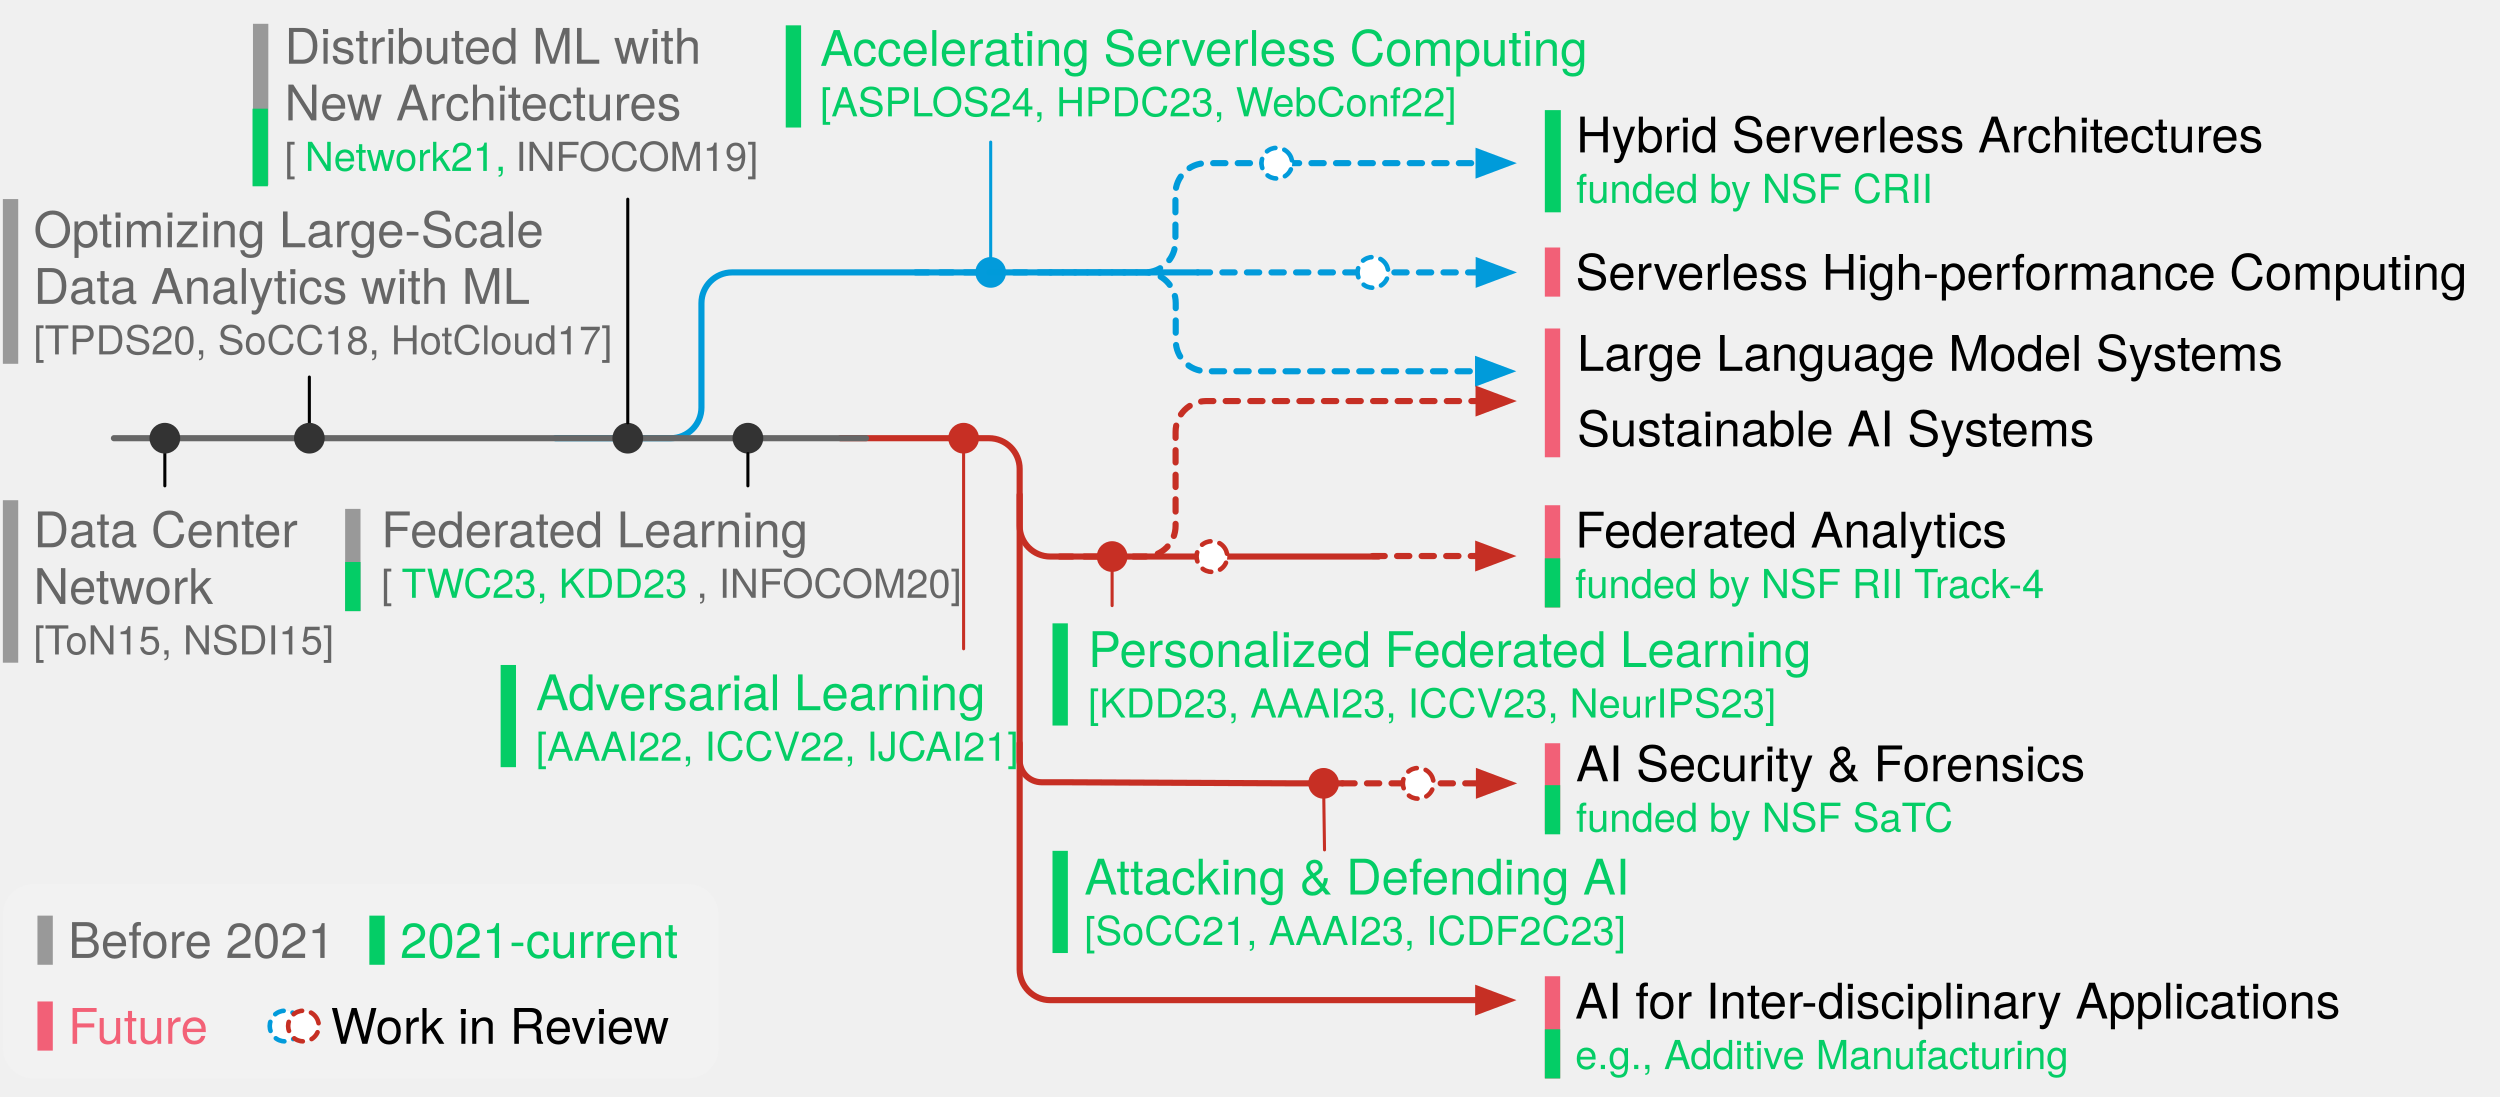
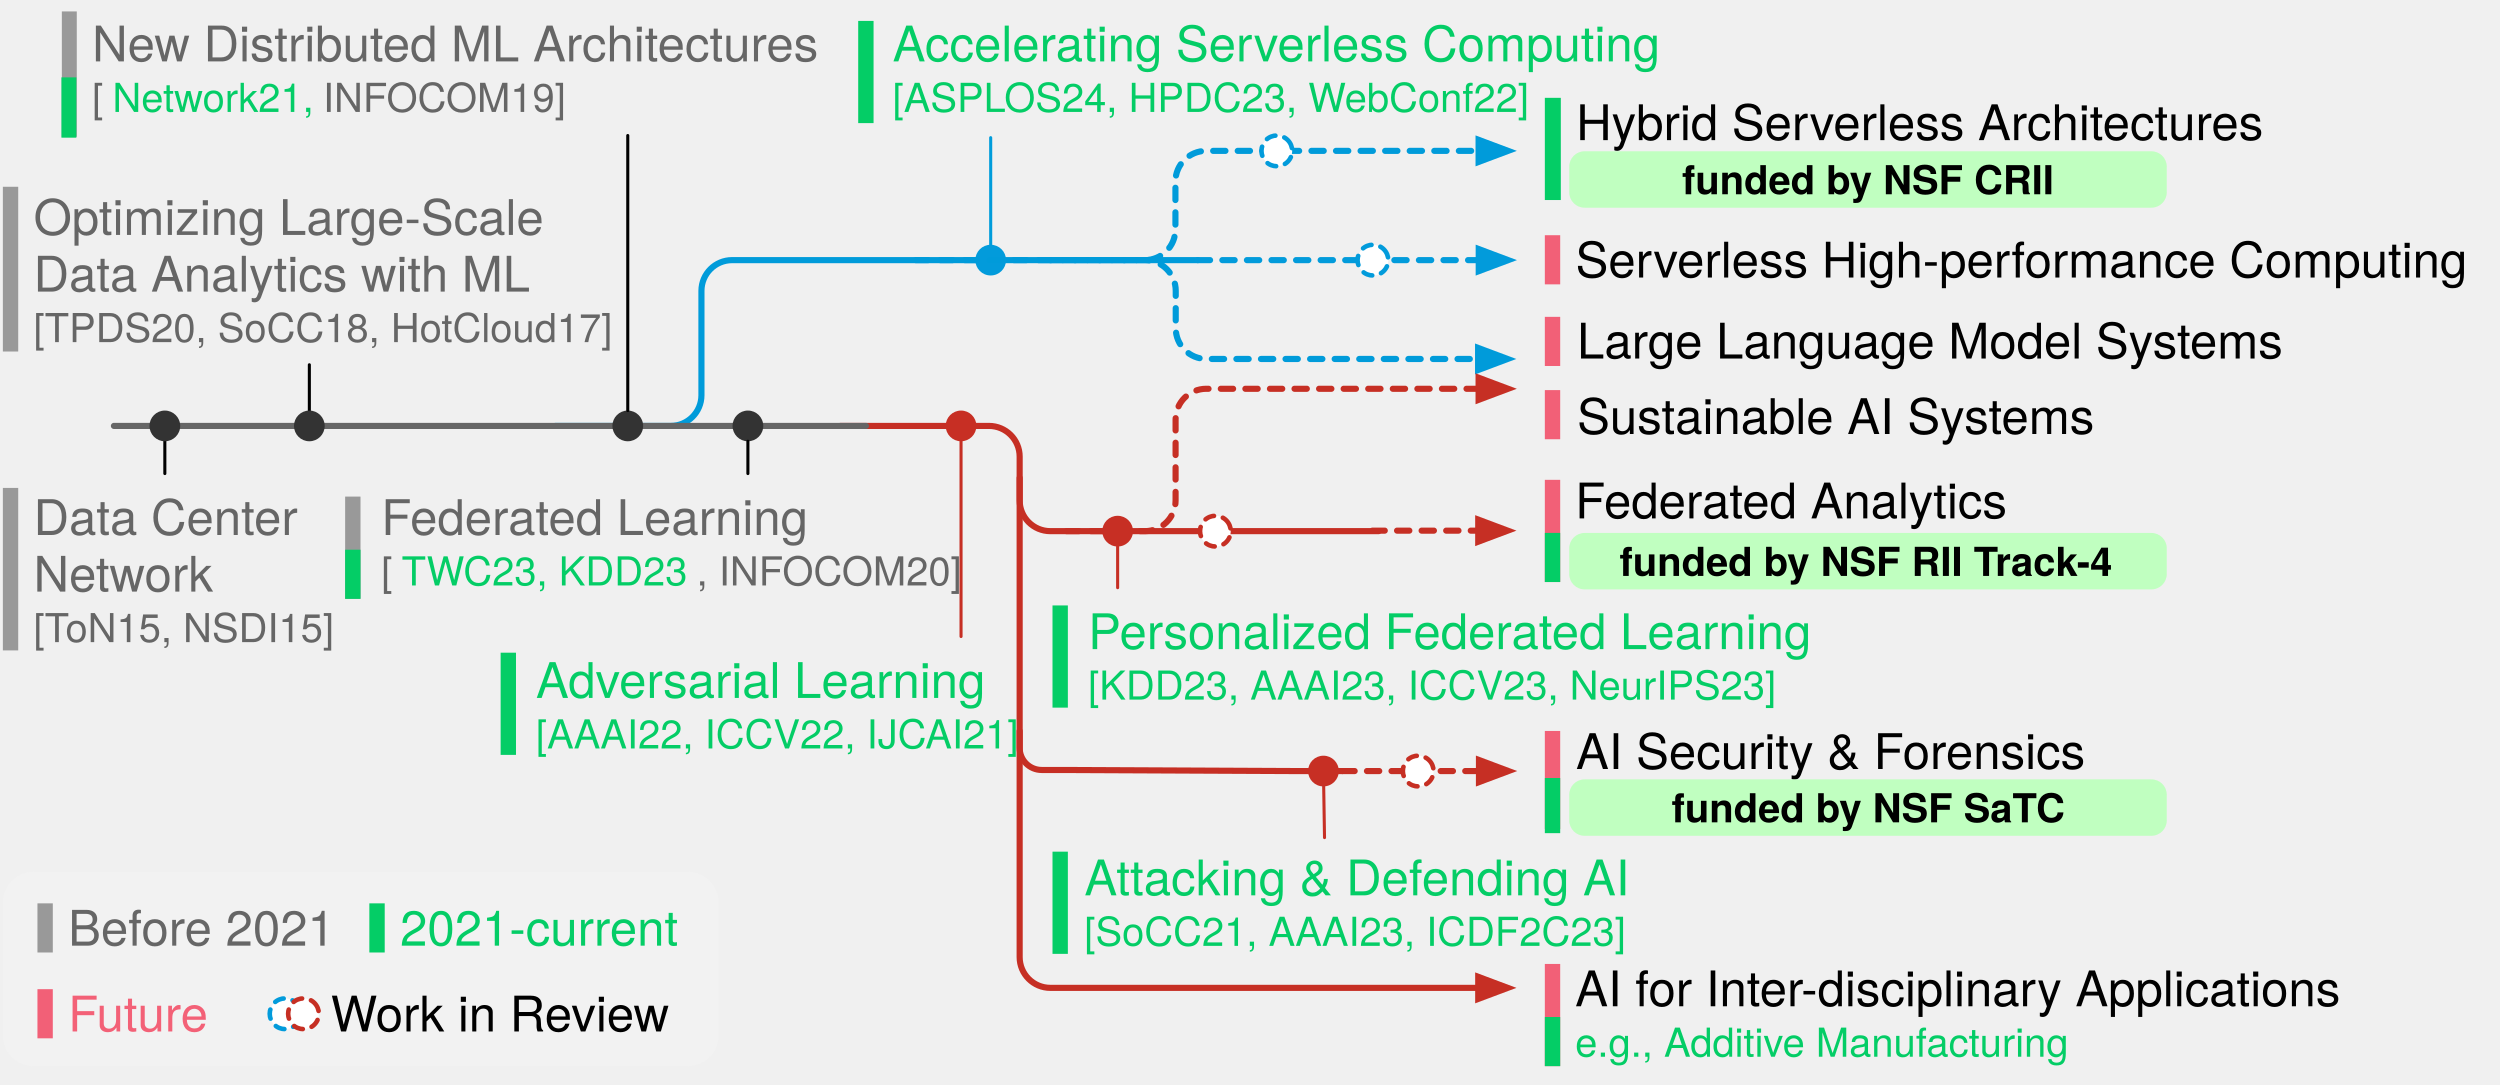
- <svg xmlns="http://www.w3.org/2000/svg" version="1.1" viewBox="98 331 814 357" width="814" height="357">
+ <svg xmlns="http://www.w3.org/2000/svg" version="1.1" viewBox="98 335 814 353" width="814" height="353">
  <defs>
    <marker orient="auto" overflow="visible" markerUnits="strokeWidth" id="FilledArrow_Marker" stroke-linejoin="miter" stroke-miterlimit="10" viewBox="-1 -3 7 6" markerWidth="7" markerHeight="6" color="#c62f24">
      <g>
        <path d="M 4.8 0 L 0 -1.8 L 0 1.8 Z" fill="currentColor" stroke="currentColor" stroke-width="1" />
      </g>
    </marker>
    <marker orient="auto" overflow="visible" markerUnits="strokeWidth" id="FilledArrow_Marker_2" stroke-linejoin="miter" stroke-miterlimit="10" viewBox="-1 -3 7 6" markerWidth="7" markerHeight="6" color="#009bda">
      <g>
        <path d="M 4.8 0 L 0 -1.8 L 0 1.8 Z" fill="currentColor" stroke="currentColor" stroke-width="1" />
      </g>
    </marker>
    <marker orient="auto" overflow="visible" markerUnits="strokeWidth" id="FilledArrow_Marker_3" stroke-linejoin="miter" stroke-miterlimit="10" viewBox="-1 -3 7 6" markerWidth="7" markerHeight="6" color="#c62f24">
      <g>
        <path d="M 4.8 0 L 0 -1.8 L 0 1.8 Z" fill="currentColor" stroke="currentColor" stroke-width="1" />
      </g>
    </marker>
    <marker orient="auto" overflow="visible" markerUnits="strokeWidth" id="FilledArrow_Marker_4" stroke-linejoin="miter" stroke-miterlimit="10" viewBox="-1 -3 7 6" markerWidth="7" markerHeight="6" color="#029bdb">
      <g>
        <path d="M 4.8 0 L 0 -1.8 L 0 1.8 Z" fill="currentColor" stroke="currentColor" stroke-width="1" />
      </g>
    </marker>
  </defs>
-   <g id="Canvas_1" stroke-opacity="1" stroke-dasharray="none" fill="none" fill-opacity="1" stroke="none">
+   <g id="Canvas_1" stroke-opacity="1" fill-opacity="1" stroke="none" stroke-dasharray="none" fill="none">
    <g id="Canvas_1_Layer_1">
      <g id="Line_8">
-         <path d="M 371.651 473.678 L 420 473.678 C 425.523 473.678 430 478.155 430 483.678 L 430 502.211 C 430 507.734 434.477 512.211 440 512.211 L 546.859 512.211" stroke="#c62f24" stroke-linecap="round" stroke-linejoin="round" stroke-width="2" />
+         <path d="M 371.651 473.678 L 420 473.678 C 425.523 473.678 430 478.155 430 483.678 L 430 497.942 C 430 503.465 434.477 507.942 440 507.942 L 546.859 507.942" stroke="#c62f24" stroke-linecap="round" stroke-linejoin="round" stroke-width="2" />
      </g>
      <g id="Line_17">
        <line x1="198.724" y1="453.764" x2="198.724" y2="468.678" stroke="black" stroke-linecap="round" stroke-linejoin="round" stroke-width="1" />
      </g>
      <g id="Line_19">
        <path d="M 151.672 489.191 L 151.672 488.678 L 151.672 478.678" stroke="black" stroke-linecap="round" stroke-linejoin="round" stroke-width="1" />
      </g>
      <g id="Line_7">
        <path d="M 278.862 473.678 L 316.389 473.678 C 321.912 473.678 326.389 469.201 326.389 463.678 L 326.389 429.695 C 326.389 424.172 330.866 419.695 336.389 419.695 L 488 419.695" stroke="#009bda" stroke-linecap="round" stroke-linejoin="round" stroke-width="2" />
      </g>
      <g id="Graphic_10">
        <circle cx="420.567" cy="419.695" r="5" fill="#029bdb" />
      </g>
      <g id="Line_3">
        <line x1="135.095" y1="473.678" x2="379.948" y2="473.678" stroke="#666" stroke-linecap="round" stroke-linejoin="miter" stroke-width="2" />
      </g>
      <g id="Graphic_4">
        <circle cx="151.672" cy="473.678" r="5" fill="#333" />
      </g>
      <g id="Graphic_5">
        <circle cx="198.724" cy="473.678" r="5" fill="#333" />
      </g>
      <g id="Graphic_6">
        <circle cx="302.401" cy="473.678" r="5" fill="#333" />
      </g>
      <g id="Line_24">
-         <line x1="302.401" y1="395.855" x2="302.401" y2="468.678" stroke="black" stroke-linecap="round" stroke-linejoin="round" stroke-width="1" />
+         <line x1="302.401" y1="379.124" x2="302.401" y2="468.678" stroke="black" stroke-linecap="round" stroke-linejoin="round" stroke-width="1" />
      </g>
      <g id="Graphic_26">
        <circle cx="341.516" cy="473.678" r="5" fill="#333" />
      </g>
      <g id="Line_28">
        <line x1="341.516" y1="478.678" x2="341.516" y2="489.191" stroke="black" stroke-linecap="round" stroke-linejoin="round" stroke-width="1" />
      </g>
      <g id="Line_40">
-         <path d="M 430 492.109 L 430 578.518 C 430 582.486 433.217 585.703 437.185 585.703 L 444.347 585.703 C 444.363 585.703 444.378 585.703 444.394 585.703 L 519.056 586.054 C 519.071 586.054 519.087 586.054 519.102 586.054 L 535.079 586.054" stroke="#c62f24" stroke-linecap="round" stroke-linejoin="round" stroke-width="2" />
+         <path d="M 430 490.599 L 430 578.518 C 430 582.486 433.217 585.703 437.185 585.703 L 444.347 585.703 C 444.363 585.703 444.378 585.703 444.394 585.703 L 519.056 586.054 C 519.071 586.054 519.087 586.054 519.102 586.054 L 535.079 586.054" stroke="#c62f24" stroke-linecap="round" stroke-linejoin="round" stroke-width="2" />
      </g>
      <g id="Graphic_37">
-         <circle cx="528.959" cy="586.054" r="5" fill="#c72f24" />
+         <circle cx="528.912" cy="586.054" r="5" fill="#c72f24" />
      </g>
      <g id="Line_44">
        <line x1="535.079" y1="586.054" x2="579.554" y2="586.054" marker-end="url(#FilledArrow_Marker)" stroke="#c62f24" stroke-linecap="round" stroke-linejoin="round" stroke-dasharray="4.0,4.0" stroke-width="2" />
      </g>
      <g id="Line_51">
-         <line x1="529.029" y1="591.054" x2="529.263" y2="607.721" stroke="#c62f24" stroke-linecap="round" stroke-linejoin="round" stroke-width="1" />
+         <line x1="528.993" y1="591.053" x2="529.263" y2="607.721" stroke="#c62f24" stroke-linecap="round" stroke-linejoin="round" stroke-width="1" />
      </g>
      <g id="Line_53">
        <path d="M 396.163 419.695 L 470.818 419.695 C 476.341 419.695 480.818 424.172 480.818 429.695 L 480.818 441.88 C 480.818 447.403 485.296 451.88 490.818 451.88 L 579.267 451.88" marker-end="url(#FilledArrow_Marker_2)" stroke="#009bda" stroke-linecap="round" stroke-linejoin="round" stroke-dasharray="4.0,4.0" stroke-width="2" />
      </g>
      <g id="Line_54">
-         <line x1="544.879" y1="512.044" x2="579.312" y2="512.044" marker-end="url(#FilledArrow_Marker)" stroke="#c62f24" stroke-linecap="round" stroke-linejoin="round" stroke-dasharray="4.0,4.0" stroke-width="2" />
+         <line x1="544.879" y1="507.776" x2="579.312" y2="507.776" marker-end="url(#FilledArrow_Marker)" stroke="#c62f24" stroke-linecap="round" stroke-linejoin="round" stroke-dasharray="4.0,4.0" stroke-width="2" />
      </g>
      <g id="Group_145">
        <g id="Graphic_13">
          <text transform="translate(108.9312 396.5038)" fill="#666">
            <tspan font-family="Helvetica Neue" font-size="16" fill="#666" x="0" y="15">Optimizing Large-Scale </tspan>
            <tspan font-family="Helvetica Neue" font-size="16" fill="#666" x="0" y="33.448">Data Analytics with ML </tspan>
            <tspan font-family="Helvetica Neue" font-size="13" fill="#666" x="0" y="49.896">[TPDS20, SoCC18, HotCloud17]</tspan>
          </text>
        </g>
        <g id="Graphic_56">
          <rect x="98.931" y="395.813" width="5" height="53.642" fill="#999" />
        </g>
      </g>
      <g id="Graphic_11">
        <text transform="translate(108.9312 494.1906)" fill="#666">
          <tspan font-family="Helvetica Neue" font-size="16" fill="#666" x="0" y="15">Data Center </tspan>
          <tspan font-family="Helvetica Neue" font-size="16" fill="#666" x="0" y="33.448">Network </tspan>
          <tspan font-family="Helvetica Neue" font-size="13" fill="#666" x="0" y="49.896">[ToN15, NSDI15]</tspan>
        </text>
      </g>
      <g id="Graphic_57">
        <rect x="98.931" y="493.868" width="5" height="52.904" fill="#999" />
      </g>
      <g id="Group_149">
        <g id="Graphic_23">
-           <text transform="translate(365.0432 337.4378)" fill="#04cd66">
+           <text transform="translate(388.6376 340)" fill="#04cd66">
            <tspan font-family="Helvetica Neue" font-size="16" fill="#04cd66" x="0" y="15">Accelerating Serverless Computing </tspan>
            <tspan font-family="Helvetica Neue" font-size="13" fill="#04cd66" x="0" y="31.448">[ASPLOS24, HPDC23, WebConf22]</tspan>
          </text>
        </g>
        <g id="Graphic_63">
-           <rect x="353.837" y="339.248" width="5" height="33.276" fill="#04cd66" />
+           <rect x="377.431" y="341.81" width="5" height="33.276" fill="#04cd66" />
        </g>
      </g>
      <g id="Graphic_29">
-         <text transform="translate(451.0731 607.2568)" fill="#04cd66">
+         <text transform="translate(451.0731 611.5251)" fill="#04cd66">
          <tspan font-family="Helvetica Neue" font-size="16" fill="#04cd66" x="0" y="15">Attacking &amp; Defending AI</tspan>
          <tspan font-family="Helvetica Neue" font-size="13" fill="#04cd66" y="15"> </tspan>
          <tspan font-family="Helvetica Neue" font-size="13" fill="#04cd66" x="0" y="31.448">[SoCC21, AAAI23, ICDF2C23]</tspan>
        </text>
      </g>
      <g id="Graphic_64">
-         <rect x="440.694" y="608.031" width="5" height="33.276" fill="#04cd66" />
+         <rect x="440.694" y="612.3" width="5" height="33.276" fill="#04cd66" />
      </g>
      <g id="Graphic_42">
-         <text transform="translate(452.3088 533.1846)" fill="#04cd66">
+         <text transform="translate(452.3088 531.3553)" fill="#04cd66">
          <tspan font-family="Helvetica Neue" font-size="16" fill="#04cd66" x="0" y="15">Personalized Federated Learning </tspan>
          <tspan font-family="Helvetica Neue" font-size="13" fill="#04cd66" x="0" y="31.448">[KDD23, AAAI23, ICCV23, NeurIPS23]</tspan>
        </text>
      </g>
      <g id="Graphic_66">
-         <rect x="440.694" y="533.959" width="5" height="33.276" fill="#04cd66" />
+         <rect x="440.694" y="532.13" width="5" height="33.276" fill="#04cd66" />
      </g>
      <g id="Line_68">
-         <line x1="460.104" y1="517.211" x2="460.104" y2="528.185" stroke="#c62f24" stroke-linecap="round" stroke-linejoin="round" stroke-width="1" />
+         <line x1="461.902" y1="512.942" x2="461.902" y2="526.355" stroke="#c62f24" stroke-linecap="round" stroke-linejoin="round" stroke-width="1" />
      </g>
      <g id="Graphic_41">
        <text transform="translate(611.1391 570.3856)" fill="black">
          <tspan font-family="Helvetica Neue" font-size="16" fill="black" x="0" y="15">AI Security &amp; Forensics </tspan>
-           <tspan font-family="Helvetica Neue" font-size="13" fill="#04cd66" x="0" y="31.448">funded by NSF SaTC</tspan>
        </text>
      </g>
      <g id="Graphic_70">
-         <rect x="601" y="572.999" width="5" height="28.448" fill="#f26077" />
+         <rect x="601" y="572.999" width="5" height="31.923" fill="#f26077" />
      </g>
      <g id="Line_86">
-         <line x1="420.567" y1="414.695" x2="420.567" y2="377.263" stroke="#009cdb" stroke-linecap="round" stroke-linejoin="round" stroke-width="1" />
+         <line x1="420.567" y1="414.695" x2="420.567" y2="379.825" stroke="#009cdb" stroke-linecap="round" stroke-linejoin="round" stroke-width="1" />
      </g>
      <g id="Graphic_89">
        <text transform="translate(611 410.361)" fill="black">
          <tspan font-family="Helvetica Neue" font-size="16" fill="black" x="0" y="15">Serverless High-performance Computing</tspan>
        </text>
      </g>
      <g id="Line_91">
-         <path d="M 443.112 512.211 L 470.771 512.211 C 476.294 512.211 480.771 507.734 480.771 502.211 L 480.771 471.585 C 480.771 466.062 485.248 461.585 490.771 461.585 L 579.433 461.585" marker-end="url(#FilledArrow_Marker_3)" stroke="#c62f24" stroke-linecap="round" stroke-linejoin="round" stroke-dasharray="4.0,4.0" stroke-width="2" />
+         <path d="M 445.262 507.942 L 470.771 507.942 C 476.294 507.942 480.771 503.465 480.771 497.942 L 480.771 471.585 C 480.771 466.062 485.248 461.585 490.771 461.585 L 579.433 461.585" marker-end="url(#FilledArrow_Marker_3)" stroke="#c62f24" stroke-linecap="round" stroke-linejoin="round" stroke-dasharray="4.0,4.0" stroke-width="2" />
      </g>
      <g id="Line_92">
        <line x1="488" y1="419.695" x2="579.476" y2="419.695" marker-end="url(#FilledArrow_Marker_4)" stroke="#029bdb" stroke-linecap="round" stroke-linejoin="round" stroke-dasharray="4.0,4.0" stroke-width="2" />
      </g>
      <g id="Graphic_48">
        <text transform="translate(611.5 436.7308)" fill="black">
          <tspan font-family="Helvetica Neue" font-size="16" fill="black" x="0" y="15">Large Language Model Systems</tspan>
        </text>
      </g>
-       <g id="Graphic_94">
-         <rect x="601" y="437.955" width="5" height="41.935" fill="#f26077" />
-       </g>
      <g id="Graphic_49">
-         <text transform="translate(610.8787 494.2805)" fill="black">
+         <text transform="translate(610.8787 488.7927)" fill="black">
          <tspan font-family="Helvetica Neue" font-size="16" fill="black" x="0" y="15">Federated Analytics </tspan>
-           <tspan font-family="Helvetica Neue" font-size="13" fill="#04cd66" x="0" y="31.448">funded by NSF RII Track-4</tspan>
        </text>
      </g>
      <g id="Graphic_96">
-         <rect x="601" y="495.505" width="5" height="33.276" fill="#f26077" />
+         <rect x="601" y="491.236" width="5" height="33.276" fill="#f26077" />
      </g>
      <g id="Graphic_111">
-         <circle cx="411.747" cy="473.678" r="5" fill="#c72f24" />
+         <circle cx="410.916" cy="473.678" r="5" fill="#c72f24" />
      </g>
      <g id="Line_110">
-         <line x1="411.747" y1="478.678" x2="411.747" y2="542.247" stroke="#c62f24" stroke-linecap="round" stroke-linejoin="round" stroke-width="1" />
+         <line x1="410.916" y1="478.678" x2="410.916" y2="542.247" stroke="#c62f24" stroke-linecap="round" stroke-linejoin="round" stroke-width="1" />
      </g>
      <g id="Graphic_30">
-         <circle cx="460.104" cy="512.211" r="5" fill="#c72f24" />
+         <circle cx="461.902" cy="507.942" r="5" fill="#c72f24" />
      </g>
      <g id="Line_115">
        <path d="M 439.984 419.695 L 470.72 419.695 C 476.243 419.695 480.72 415.218 480.72 409.695 L 480.72 394.124 C 480.72 388.602 485.197 384.124 490.72 384.124 L 579.433 384.124" marker-end="url(#FilledArrow_Marker_2)" stroke="#009bda" stroke-linecap="round" stroke-linejoin="round" stroke-dasharray="4.0,4.0" stroke-width="2" />
      </g>
      <g id="Graphic_117">
        <rect x="601" y="411.585" width="5" height="16" fill="#f26077" />
      </g>
      <g id="Graphic_116">
        <text transform="translate(611.1986 365.6306)" fill="black">
          <tspan font-family="Helvetica Neue" font-size="16" fill="black" x="0" y="15">Hybrid Serverless Architectures</tspan>
-           <tspan font-family="Helvetica Neue" font-size="13" fill="#04cd66" x="0" y="31.448">funded by NSF CRII</tspan>
        </text>
      </g>
      <g id="Graphic_118">
        <rect x="601" y="366.855" width="5.199" height="33.276" fill="#04cd66" />
      </g>
      <g id="Graphic_119">
        <circle cx="513.732" cy="384.124" r="5" fill="white" />
        <path d="M 517.268 380.589 C 519.221 382.542 519.221 385.707 517.268 387.66 C 515.315 389.613 512.149 389.613 510.197 387.66 C 508.244 385.707 508.244 382.542 510.197 380.589 C 512.149 378.636 515.315 378.636 517.268 380.589" stroke="#029bdb" stroke-linecap="round" stroke-linejoin="miter" stroke-dasharray="3.0,3.0" stroke-width="1.5" />
      </g>
      <g id="Graphic_27">
        <text transform="translate(222.1537 494.1906)" fill="#666">
          <tspan font-family="Helvetica Neue" font-size="16" fill="#666" x="0" y="15">Federated Learning </tspan>
          <tspan font-family="Helvetica Neue" font-size="13" fill="#666" x="0" y="31.448">[</tspan>
          <tspan font-family="Helvetica Neue" font-size="13" fill="#04cd66" y="31.448">TWC23, KDD23</tspan>
          <tspan font-family="Helvetica Neue" font-size="13" fill="#666" y="31.448">, INFOCOM20]</tspan>
        </text>
      </g>
      <g id="Graphic_61">
        <rect x="210.378" y="496.691" width="5" height="33.276" fill="#999" />
      </g>
      <g id="Graphic_120">
        <rect x="210.378" y="513.987" width="5" height="16" fill="#04cd66" />
      </g>
      <g id="Graphic_122">
        <circle cx="559.763" cy="586.054" r="5" fill="white" />
        <path d="M 563.299 582.519 C 565.252 584.471 565.252 587.637 563.299 589.59 C 561.346 591.542 558.181 591.542 556.228 589.59 C 554.275 587.637 554.275 584.471 556.228 582.519 C 558.181 580.566 561.346 580.566 563.299 582.519" stroke="#c62f23" stroke-linecap="round" stroke-linejoin="miter" stroke-dasharray="3.0,3.0" stroke-width="1.5" />
      </g>
      <g id="Group_154">
        <g id="Graphic_99">
          <path d="M 108.931 618.863 L 321.981 618.863 C 327.504 618.863 331.981 623.34 331.981 628.863 L 331.981 672.136 C 331.981 677.659 327.504 682.136 321.981 682.136 L 108.931 682.136 C 103.408 682.136 98.931 677.659 98.931 672.136 L 98.931 628.863 C 98.931 623.34 103.408 618.863 108.931 618.863 Z" fill="#f2f2f2" />
        </g>
        <g id="Graphic_77">
          <rect x="110.194" y="629.13" width="5" height="16" fill="#999" />
        </g>
        <g id="Graphic_78">
          <text transform="translate(120.1935 627.9064)" fill="#666">
            <tspan font-family="Helvetica Neue" font-size="16" fill="#666" x="0" y="15">Before 2021 </tspan>
          </text>
        </g>
        <g id="Graphic_82">
          <rect x="218.262" y="629.13" width="5" height="16" fill="#04cd66" />
        </g>
        <g id="Graphic_81">
          <text transform="translate(228.2625 627.9064)" fill="#04cd66">
            <tspan font-family="Helvetica Neue" font-size="16" fill="#04cd66" x="0" y="15">2021-current </tspan>
          </text>
        </g>
        <g id="Graphic_84">
          <rect x="110.194" y="657.077" width="5" height="16" fill="#f26077" />
        </g>
        <g id="Graphic_83">
          <text transform="translate(120.1935 655.8526)" fill="#f36177">
            <tspan font-family="Helvetica Neue" font-size="16" fill="#f36177" x="0" y="15">Future</tspan>
          </text>
        </g>
        <g id="Graphic_125">
          <circle cx="190.819" cy="665.077" r="5" fill="white" />
          <path d="M 194.355 661.541 C 196.307 663.494 196.307 666.659 194.355 668.612 C 192.402 670.565 189.236 670.565 187.284 668.612 C 185.331 666.659 185.331 663.494 187.284 661.541 C 189.236 659.588 192.402 659.588 194.355 661.541" stroke="#029bdb" stroke-linecap="round" stroke-linejoin="miter" stroke-dasharray="3.0,3.0" stroke-width="1.5" />
        </g>
        <g id="Graphic_126">
          <circle cx="196.819" cy="665.077" r="5" fill="white" />
          <path d="M 200.355 661.541 C 202.307 663.494 202.307 666.659 200.355 668.612 C 198.402 670.565 195.236 670.565 193.284 668.612 C 191.331 666.659 191.331 663.494 193.284 661.541 C 195.236 659.588 198.402 659.588 200.355 661.541" stroke="#c62f23" stroke-linecap="round" stroke-linejoin="miter" stroke-dasharray="3.0,3.0" stroke-width="1.5" />
        </g>
        <g id="Graphic_127">
          <text transform="translate(205.7087 655.8526)" fill="black">
            <tspan font-family="Helvetica Neue" font-size="16" fill="black" x="0" y="15">Work in Review</tspan>
          </text>
        </g>
      </g>
      <g id="Graphic_130">
        <circle cx="545.018" cy="419.695" r="5" fill="white" />
        <path d="M 548.554 416.159 C 550.506 418.112 550.506 421.278 548.554 423.23 C 546.601 425.183 543.435 425.183 541.483 423.23 C 539.53 421.278 539.53 418.112 541.483 416.159 C 543.435 414.207 546.601 414.207 548.554 416.159" stroke="#029bdb" stroke-linecap="round" stroke-linejoin="miter" stroke-dasharray="3.0,3.0" stroke-width="1.5" />
      </g>
      <g id="Graphic_108">
        <text transform="translate(272.5 547.2472)" fill="#04cd66">
          <tspan font-family="Helvetica Neue" font-size="16" fill="#04cd66" x="0" y="15">Adversarial Learning </tspan>
          <tspan font-family="Helvetica Neue" font-size="13" fill="#04cd66" x="0" y="31.448">[AAAI22, ICCV22, IJCAI21]</tspan>
        </text>
      </g>
      <g id="Graphic_133">
        <rect x="261.006" y="547.515" width="5" height="33.276" fill="#04cd66" />
      </g>
-       <g id="Group_148">
-         <g id="Graphic_21">
-           <text transform="translate(190.6687 336.7504)" fill="#666">
-             <tspan font-family="Helvetica Neue" font-size="16" fill="#666" x="0" y="15">Distributed ML with </tspan>
-             <tspan font-family="Helvetica Neue" font-size="16" fill="#666" x="0" y="33.448">New Architectures </tspan>
-             <tspan font-family="Helvetica Neue" font-size="13" fill="#666" x="0" y="49.896">[</tspan>
-             <tspan font-family="Helvetica Neue" font-size="13" fill="#04cd67" y="49.896">Network21,</tspan>
-             <tspan font-family="Helvetica Neue" font-size="13" fill="#666" y="49.896"> INFOCOM19]</tspan>
-           </text>
-         </g>
-         <g id="Group_147">
-           <g id="Graphic_139">
-             <rect x="180.366" y="338.75" width="5" height="52.55" fill="#999" />
-           </g>
-           <g id="Graphic_138">
-             <rect x="180.226" y="366.387" width="5" height="25.268" fill="#04cd66" />
-           </g>
+       <g id="Graphic_21">
+         <text transform="translate(128 340)" fill="#666">
+           <tspan font-family="Helvetica Neue" font-size="16" fill="#666" x="0" y="15">New Distributed ML Architectures </tspan>
+           <tspan font-family="Helvetica Neue" font-size="13" fill="#666" x="0" y="31.448">[</tspan>
+           <tspan font-family="Helvetica Neue" font-size="13" fill="#04cd67" y="31.448">Network21,</tspan>
+           <tspan font-family="Helvetica Neue" font-size="13" fill="#666" y="31.448"> INFOCOM19]</tspan>
+         </text>
+       </g>
+       <g id="Group_147">
+         <g id="Graphic_139">
+           <rect x="118.136" y="338.72" width="4.864" height="40.83" fill="#999" />
+         </g>
+         <g id="Graphic_138">
+           <rect x="118" y="360.193" width="4.864" height="19.632" fill="#04cd66" />
        </g>
      </g>
      <g id="Graphic_141">
-         <circle cx="492.605" cy="512.211" r="5" fill="white" />
-         <path d="M 496.14 508.675 C 498.093 510.628 498.093 513.794 496.14 515.746 C 494.188 517.699 491.022 517.699 489.069 515.746 C 487.117 513.794 487.117 510.628 489.069 508.675 C 491.022 506.723 494.188 506.723 496.14 508.675" stroke="#c62f23" stroke-linecap="round" stroke-linejoin="miter" stroke-dasharray="3.0,3.0" stroke-width="1.5" />
+         <circle cx="493.729" cy="507.942" r="5" fill="white" />
+         <path d="M 497.265 504.407 C 499.217 506.36 499.217 509.525 497.265 511.478 C 495.312 513.431 492.146 513.431 490.194 511.478 C 488.241 509.525 488.241 506.36 490.194 504.407 C 492.146 502.454 495.312 502.454 497.265 504.407" stroke="#c62f23" stroke-linecap="round" stroke-linejoin="miter" stroke-dasharray="3.0,3.0" stroke-width="1.5" />
      </g>
      <g id="Line_152">
        <path d="M 430 572.999 L 430 646.648 C 430 652.171 434.477 656.648 440 656.648 L 579.312 656.648" marker-end="url(#FilledArrow_Marker_3)" stroke="#c62f24" stroke-linecap="round" stroke-linejoin="round" stroke-width="2" />
      </g>
      <g id="Graphic_156">
        <text transform="translate(610.8787 647.6362)" fill="black">
          <tspan font-family="Helvetica Neue" font-size="16" fill="black" x="0" y="15">AI for Inter-disciplinary Applications</tspan>
          <tspan font-family="Helvetica Neue" font-size="13" fill="#04cd66" x="0" y="31.448">e.g., Additive Manufacturing</tspan>
        </text>
      </g>
      <g id="Graphic_155">
        <rect x="601" y="648.86" width="5" height="33.276" fill="#f26077" />
      </g>
      <g id="Graphic_157">
        <text transform="translate(611.5 461.3199)" fill="black">
          <tspan font-family="Helvetica Neue" font-size="16" fill="black" x="0" y="15">Sustainable AI Systems</tspan>
        </text>
      </g>
      <g id="Graphic_158">
        <rect x="601" y="666.136" width="5" height="16" fill="#04cd66" />
      </g>
      <g id="Graphic_159">
-         <rect x="601" y="586.652" width="5" height="16" fill="#04cd66" />
+         <rect x="601" y="588.32" width="5" height="17.954" fill="#04cd66" />
      </g>
      <g id="Graphic_160">
-         <rect x="601" y="512.78" width="5" height="16" fill="#04cd66" />
+         <rect x="601" y="508.512" width="5" height="16" fill="#04cd66" />
+       </g>
+       <g id="Graphic_161">
+         <path d="M 613.939 508.53 L 798.5 508.53 C 801.261 508.53 803.5 510.769 803.5 513.53 L 803.5 521.907 C 803.5 524.669 801.261 526.907 798.5 526.907 L 613.939 526.907 C 611.178 526.907 608.939 524.669 608.939 521.907 L 608.939 513.53 C 608.939 510.769 611.178 508.53 613.939 508.53 Z" fill="#c0ffc0" />
+         <text transform="translate(610.939 509.53)" fill="black">
+           <tspan font-family="Helvetica Neue" font-weight="bold" font-size="13" fill="black" x="14.388" y="13">funded by NSF RII Track-4</tspan>
+         </text>
+       </g>
+       <g id="Graphic_162">
+         <path d="M 613.939 384.252 L 798.5 384.252 C 801.261 384.252 803.5 386.491 803.5 389.252 L 803.5 397.629 C 803.5 400.39 801.261 402.629 798.5 402.629 L 613.939 402.629 C 611.178 402.629 608.939 400.39 608.939 397.629 L 608.939 389.252 C 608.939 386.491 611.178 384.252 613.939 384.252 Z" fill="#c0ffc0" />
+         <text transform="translate(610.939 385.252)" fill="black">
+           <tspan font-family="Helvetica Neue" font-weight="bold" font-size="13" fill="black" x="34.733" y="13">funded by NSF CRII</tspan>
+         </text>
+       </g>
+       <g id="Graphic_163">
+         <path d="M 613.939 588.76 L 798.5 588.76 C 801.261 588.76 803.5 590.999 803.5 593.76 L 803.5 602.137 C 803.5 604.898 801.261 607.137 798.5 607.137 L 613.939 607.137 C 611.178 607.137 608.939 604.898 608.939 602.137 L 608.939 593.76 C 608.939 590.999 611.178 588.76 613.939 588.76 Z" fill="#c0ffc0" />
+         <text transform="translate(610.939 589.7599)" fill="black">
+           <tspan font-family="Helvetica Neue" font-weight="bold" font-size="13" fill="black" x="31.34" y="13">funded by NSF SaTC</tspan>
+         </text>
+       </g>
+       <g id="Graphic_164">
+         <rect x="601" y="438.167" width="5" height="16" fill="#f26077" />
+       </g>
+       <g id="Graphic_165">
+         <rect x="601" y="462.019" width="5" height="16" fill="#f26077" />
      </g>
    </g>
  </g>
</svg>
